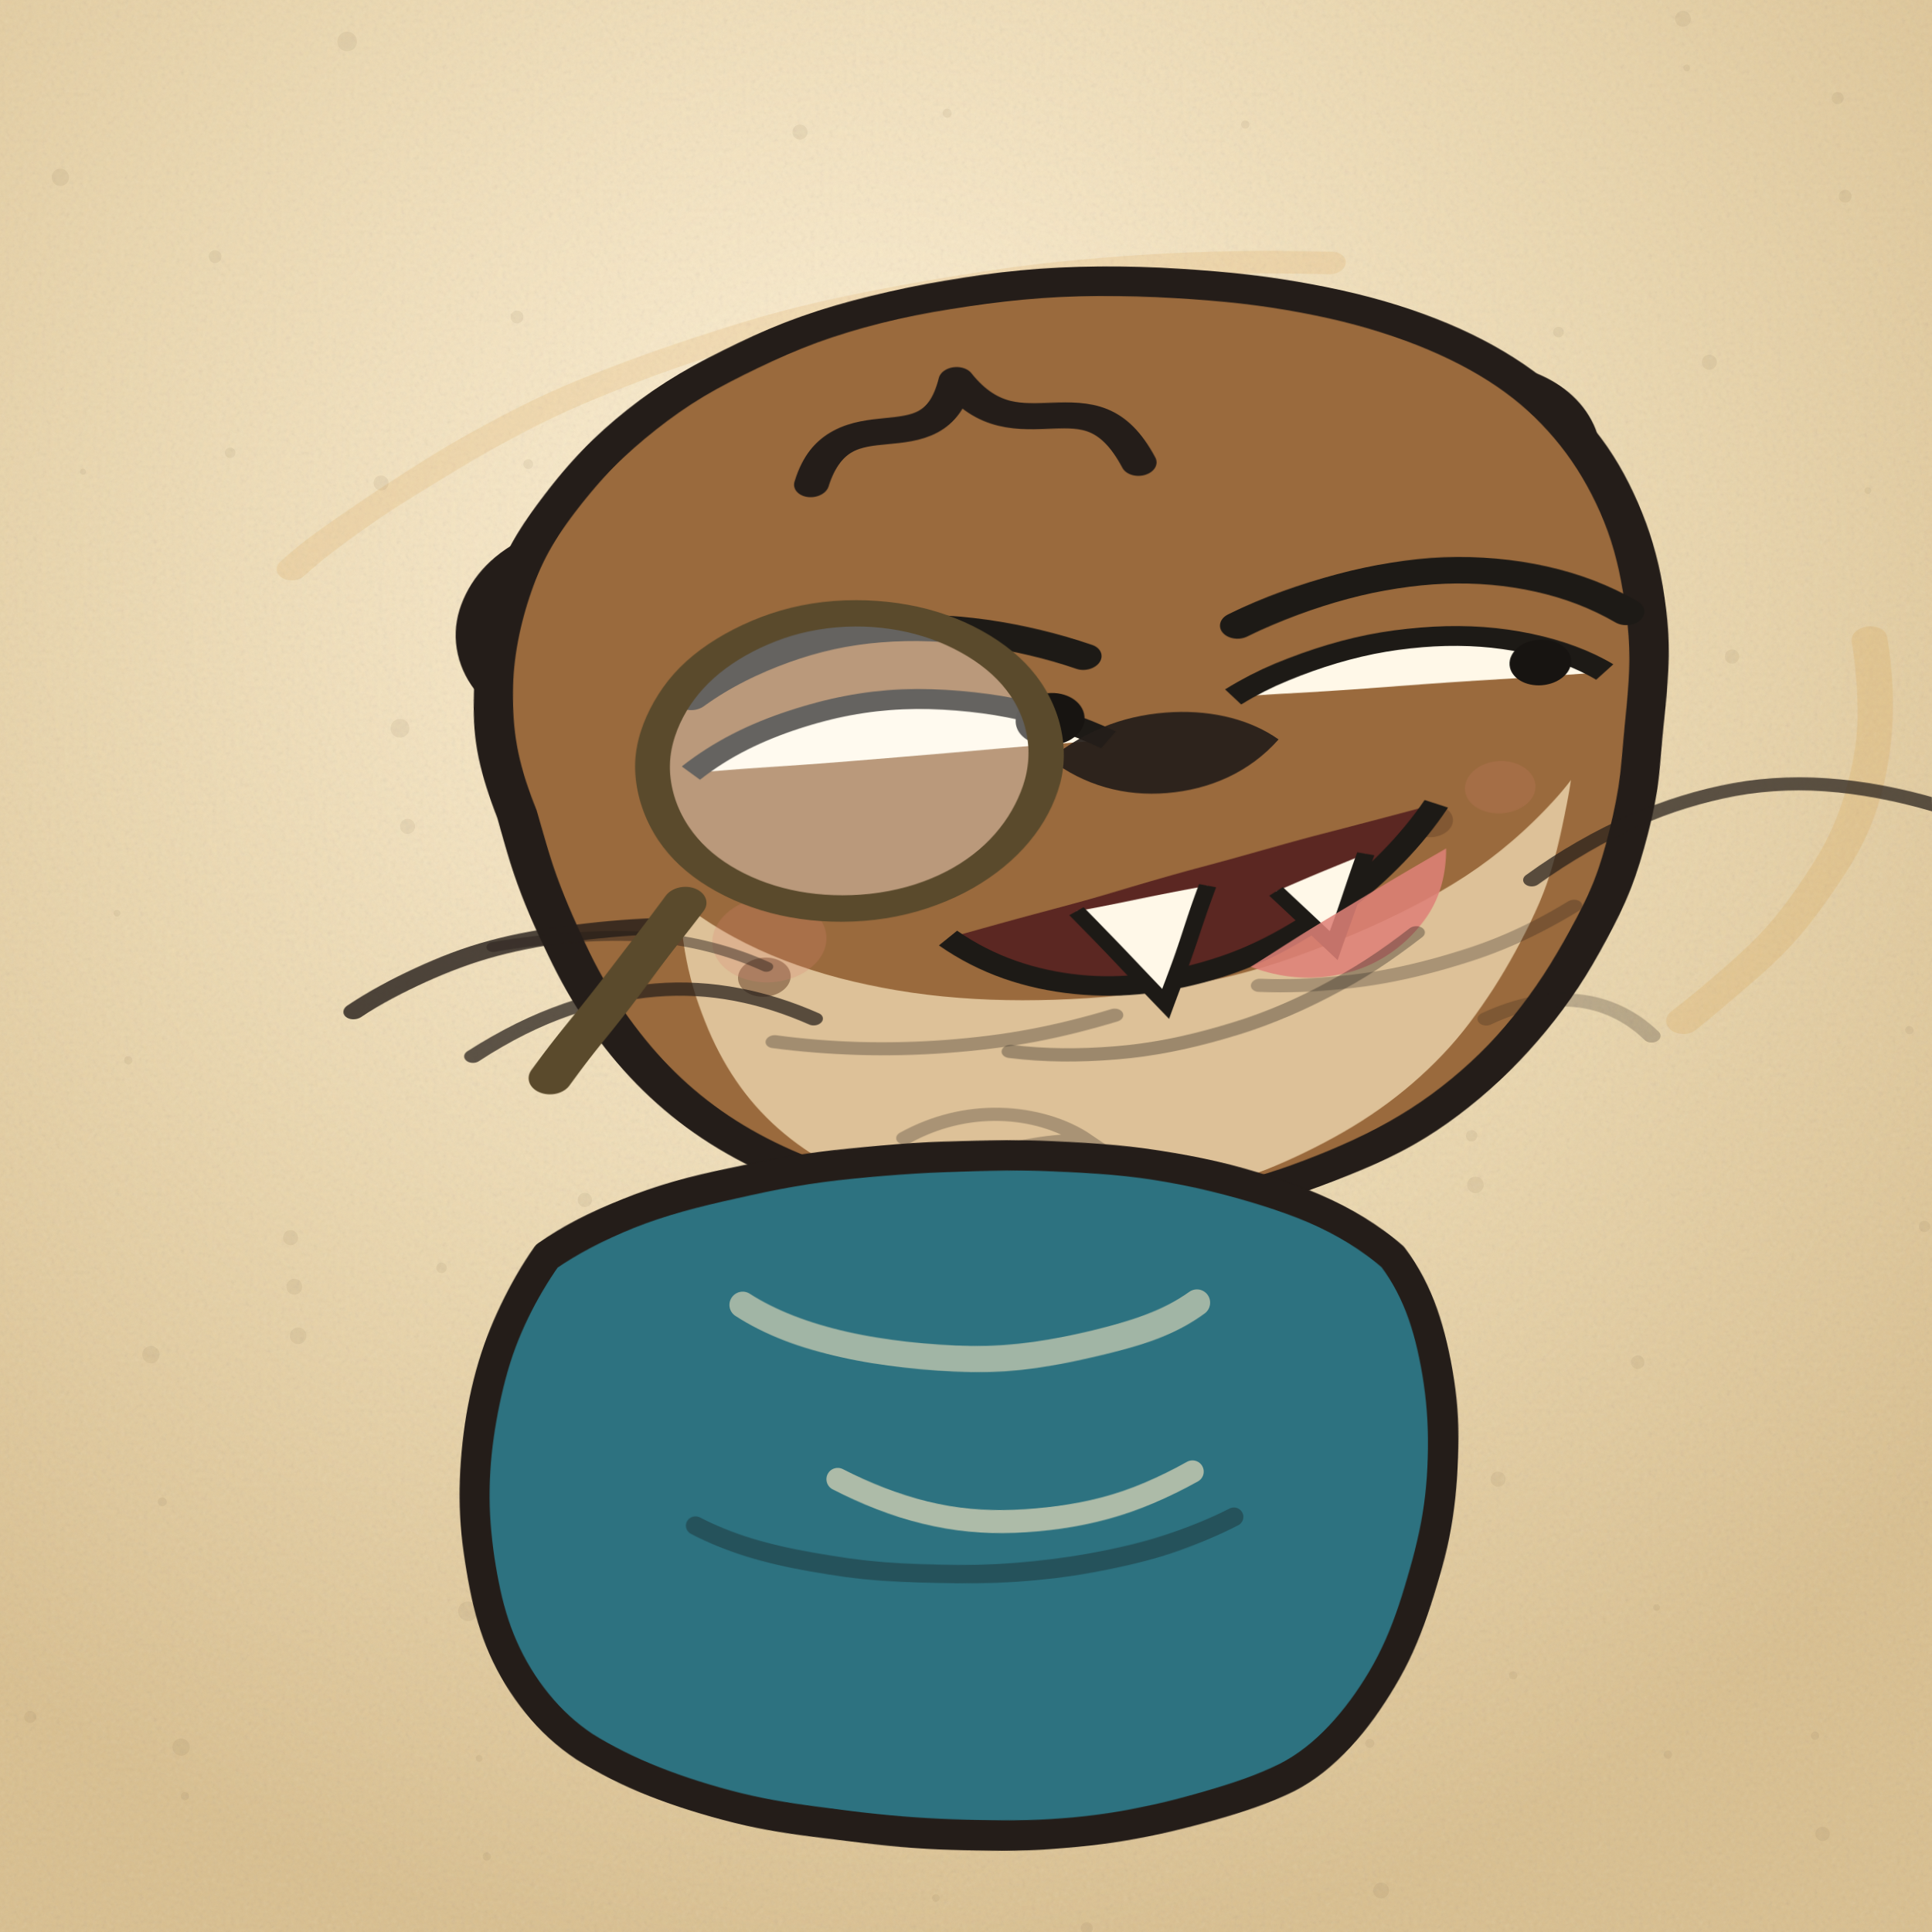
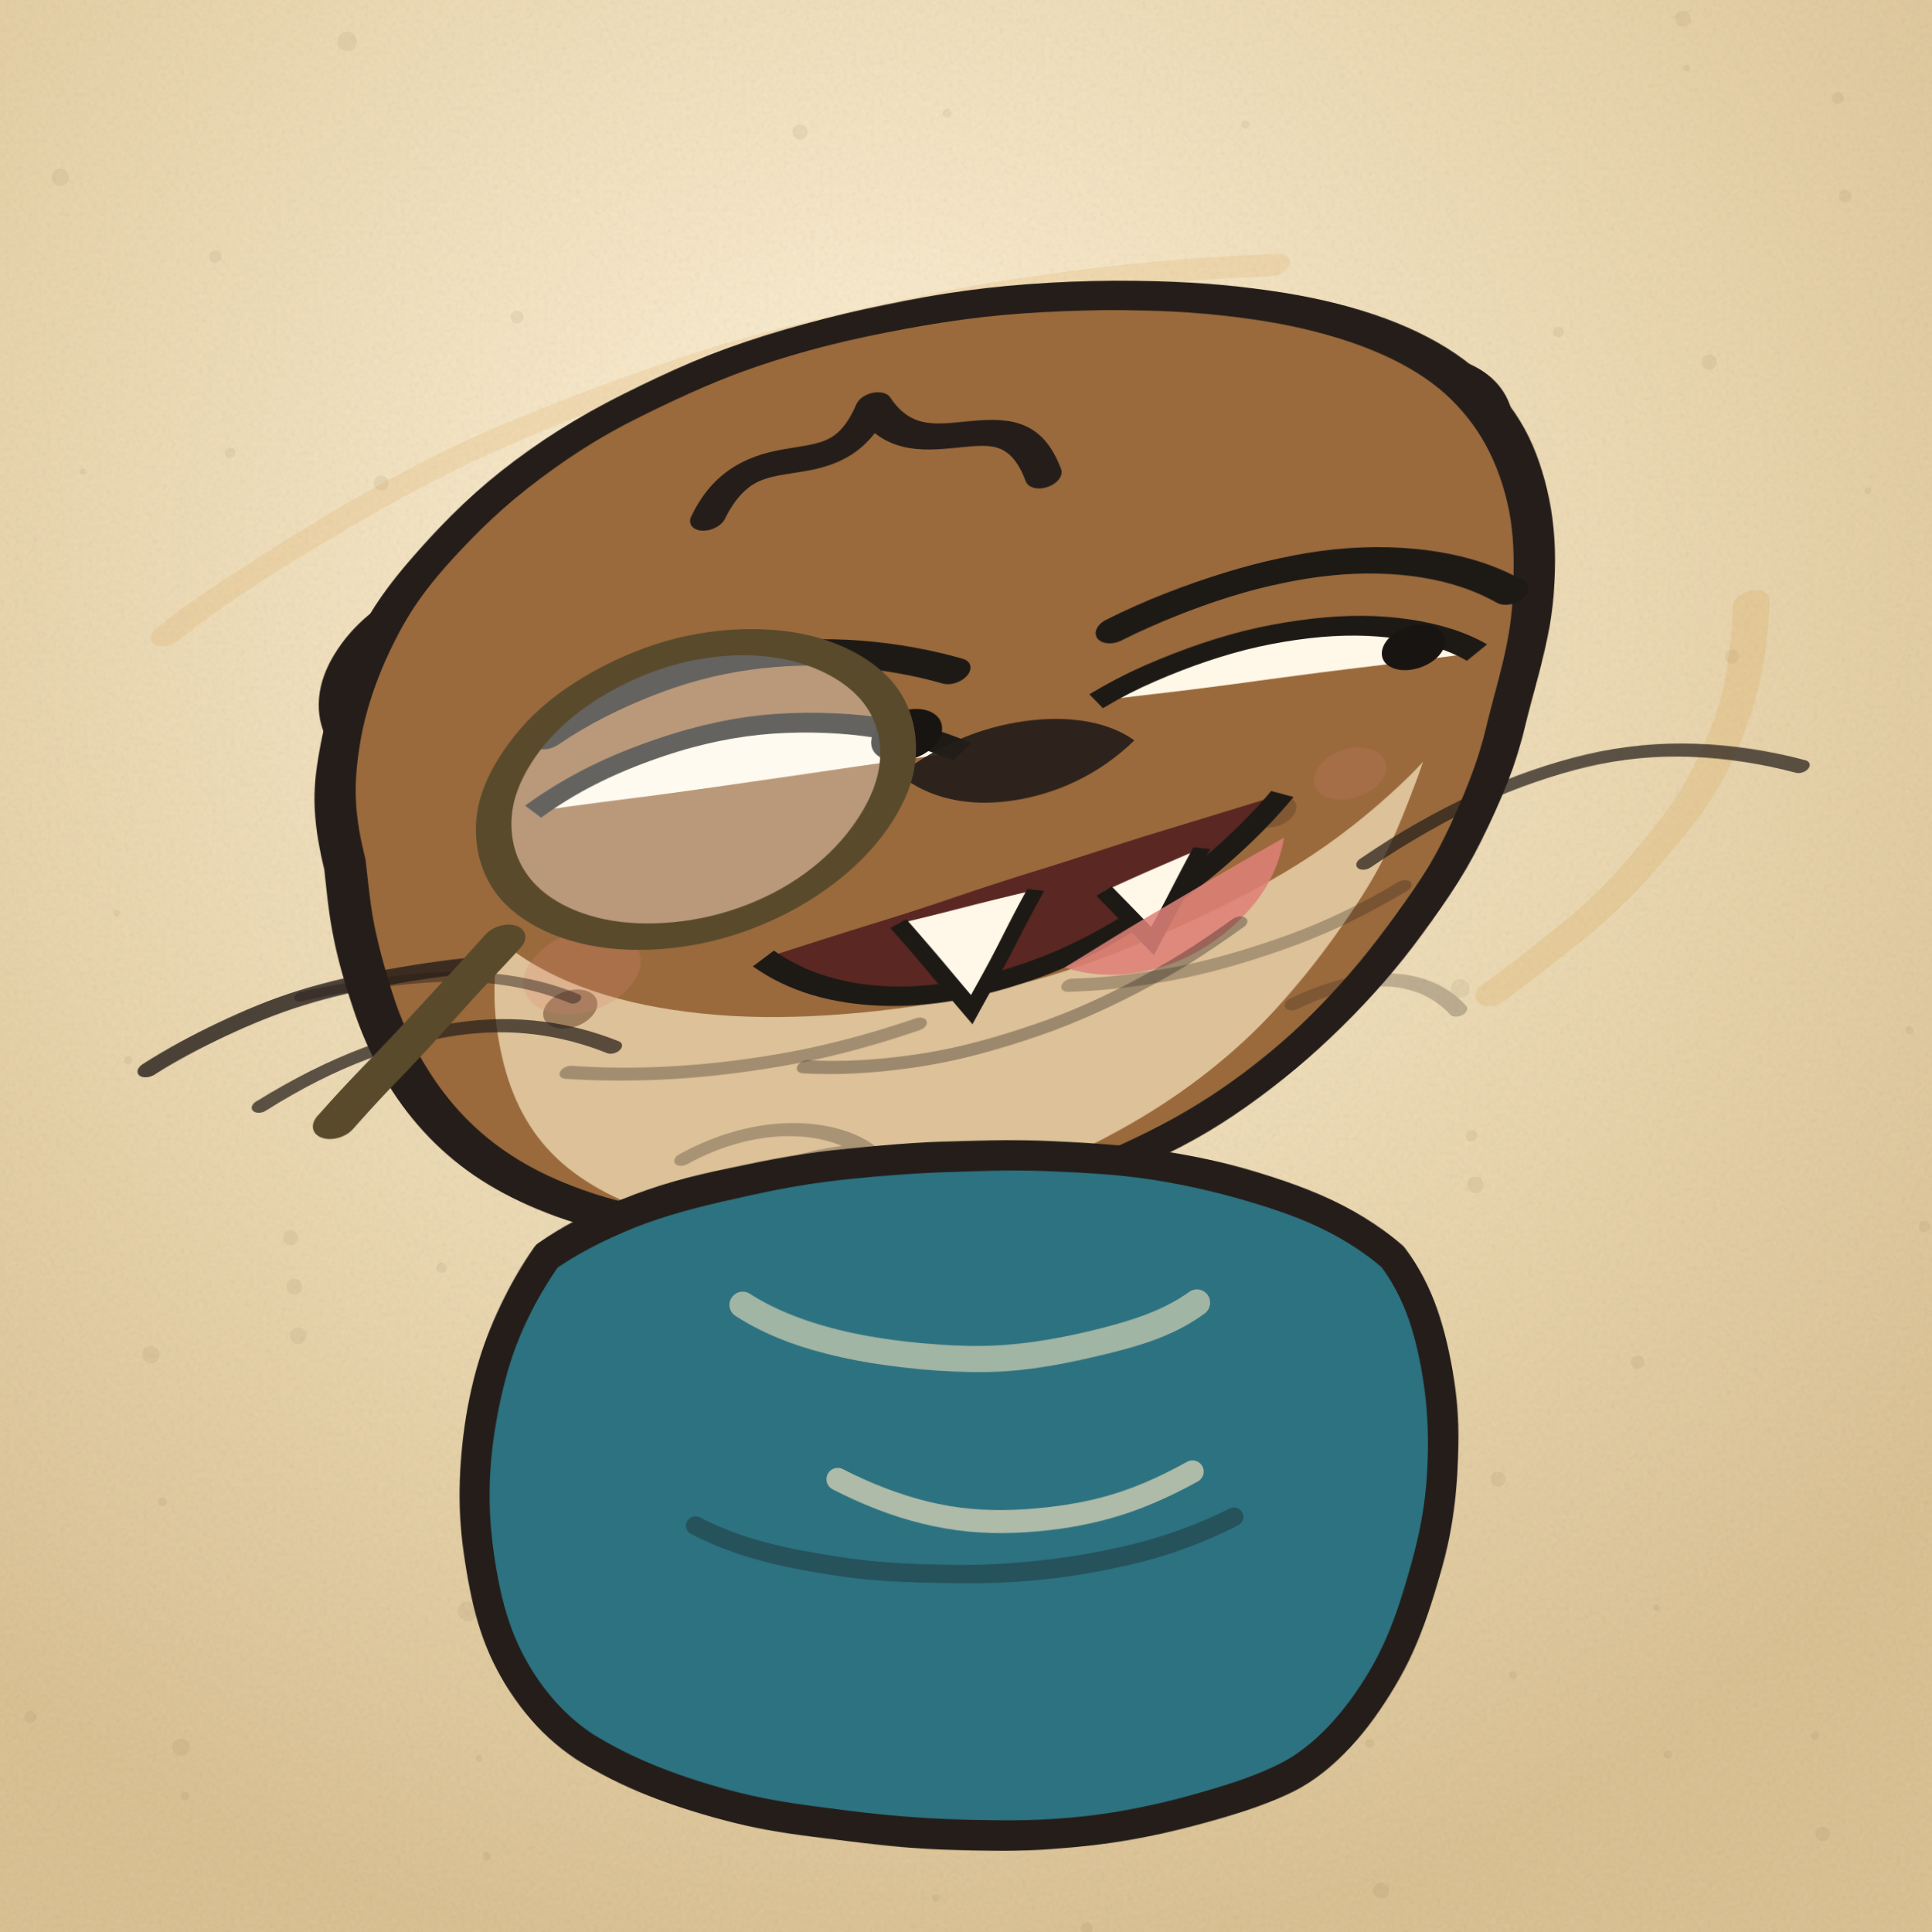
<svg xmlns="http://www.w3.org/2000/svg" width="512" height="512" viewBox="0 0 512 512">
  <defs>
    <filter id="paper" x="-20%" y="-20%" width="140%" height="140%">
      <feTurbulence type="fractalNoise" baseFrequency="0.82" numOctaves="3" seed="238" />
      <feColorMatrix type="saturate" values="0.18" />
      <feComponentTransfer>
        <feFuncA type="table" tableValues="0 0.18" />
      </feComponentTransfer>
    </filter>
    <filter id="wobble" x="-10%" y="-10%" width="120%" height="120%">
      <feTurbulence type="fractalNoise" baseFrequency="0.018" numOctaves="2" seed="248" />
      <feDisplacementMap in="SourceGraphic" scale="1.8" />
    </filter>
    <radialGradient id="wash" cx="45%" cy="30%" r="72%">
      <stop offset="0%" stop-color="#fff2d7" />
      <stop offset="58%" stop-color="#ead6ad" />
      <stop offset="100%" stop-color="#d9bf8f" />
    </radialGradient>
  </defs>
  <rect width="512" height="512" fill="url(#wash)" />
  <rect width="512" height="512" filter="url(#paper)" opacity="0.72" />
  <g>
    <circle cx="312" cy="311" r="1.6" fill="#7c6746" opacity="0.10" />
    <circle cx="129" cy="492" r="1.1" fill="#7c6746" opacity="0.10" />
    <circle cx="510" cy="325" r="1.5" fill="#7c6746" opacity="0.10" />
    <circle cx="447" cy="18" r="0.9" fill="#7c6746" opacity="0.10" />
    <circle cx="276" cy="355" r="2.0" fill="#7c6746" opacity="0.10" />
    <circle cx="397" cy="392" r="2.0" fill="#7c6746" opacity="0.10" />
    <circle cx="506" cy="273" r="1.1" fill="#7c6746" opacity="0.10" />
    <circle cx="363" cy="462" r="1.2" fill="#7c6746" opacity="0.10" />
    <circle cx="48" cy="463" r="2.3" fill="#7c6746" opacity="0.10" />
    <circle cx="217" cy="100" r="2.4" fill="#7c6746" opacity="0.10" />
    <circle cx="310" cy="285" r="1.5" fill="#7c6746" opacity="0.10" />
    <circle cx="343" cy="202" r="0.9" fill="#7c6746" opacity="0.10" />
    <circle cx="140" cy="123" r="1.3" fill="#7c6746" opacity="0.10" />
    <circle cx="101" cy="128" r="2.0" fill="#7c6746" opacity="0.10" />
    <circle cx="434" cy="361" r="1.8" fill="#7c6746" opacity="0.10" />
    <circle cx="387" cy="262" r="2.5" fill="#7c6746" opacity="0.10" />
    <circle cx="40" cy="359" r="2.3" fill="#7c6746" opacity="0.10" />
    <circle cx="49" cy="476" r="1.1" fill="#7c6746" opacity="0.10" />
    <circle cx="366" cy="501" r="2.1" fill="#7c6746" opacity="0.10" />
    <circle cx="495" cy="130" r="0.9" fill="#7c6746" opacity="0.10" />
    <circle cx="260" cy="147" r="2.6" fill="#7c6746" opacity="0.10" />
    <circle cx="61" cy="120" r="1.4" fill="#7c6746" opacity="0.10" />
    <circle cx="106" cy="193" r="2.5" fill="#7c6746" opacity="0.10" />
    <circle cx="155" cy="318" r="1.9" fill="#7c6746" opacity="0.10" />
    <circle cx="288" cy="511" r="1.6" fill="#7c6746" opacity="0.10" />
    <circle cx="137" cy="84" r="1.7" fill="#7c6746" opacity="0.10" />
    <circle cx="166" cy="461" r="2.1" fill="#7c6746" opacity="0.10" />
    <circle cx="391" cy="314" r="2.2" fill="#7c6746" opacity="0.10" />
    <circle cx="124" cy="427" r="2.6" fill="#7c6746" opacity="0.10" />
    <circle cx="277" cy="368" r="2.0" fill="#7c6746" opacity="0.10" />
    <circle cx="34" cy="281" r="1.1" fill="#7c6746" opacity="0.10" />
    <circle cx="179" cy="118" r="1.9" fill="#7c6746" opacity="0.10" />
    <circle cx="280" cy="407" r="2.3" fill="#7c6746" opacity="0.10" />
    <circle cx="481" cy="460" r="1.1" fill="#7c6746" opacity="0.10" />
    <circle cx="222" cy="165" r="1.5" fill="#7c6746" opacity="0.10" />
    <circle cx="31" cy="242" r="0.9" fill="#7c6746" opacity="0.10" />
    <circle cx="244" cy="451" r="2.6" fill="#7c6746" opacity="0.10" />
    <circle cx="237" cy="360" r="1.4" fill="#7c6746" opacity="0.10" />
    <circle cx="218" cy="113" r="2.5" fill="#7c6746" opacity="0.10" />
    <circle cx="459" cy="174" r="1.9" fill="#7c6746" opacity="0.10" />
    <circle cx="16" cy="47" r="2.3" fill="#7c6746" opacity="0.10" />
    <circle cx="57" cy="68" r="1.7" fill="#7c6746" opacity="0.10" />
    <circle cx="22" cy="125" r="0.8" fill="#7c6746" opacity="0.10" />
    <circle cx="439" cy="426" r="0.9" fill="#7c6746" opacity="0.10" />
    <circle cx="108" cy="219" r="2.0" fill="#7c6746" opacity="0.10" />
    <circle cx="453" cy="96" r="2.0" fill="#7c6746" opacity="0.10" />
    <circle cx="146" cy="201" r="1.8" fill="#7c6746" opacity="0.10" />
    <circle cx="483" cy="486" r="1.9" fill="#7c6746" opacity="0.10" />
    <circle cx="8" cy="455" r="1.6" fill="#7c6746" opacity="0.10" />
    <circle cx="401" cy="444" r="1.1" fill="#7c6746" opacity="0.10" />
    <circle cx="78" cy="341" r="2.1" fill="#7c6746" opacity="0.10" />
    <circle cx="79" cy="354" r="2.2" fill="#7c6746" opacity="0.10" />
    <circle cx="228" cy="243" r="2.0" fill="#7c6746" opacity="0.10" />
    <circle cx="413" cy="88" r="1.4" fill="#7c6746" opacity="0.10" />
    <circle cx="330" cy="33" r="1.1" fill="#7c6746" opacity="0.10" />
    <circle cx="251" cy="30" r="1.2" fill="#7c6746" opacity="0.10" />
    <circle cx="256" cy="95" r="1.0" fill="#7c6746" opacity="0.10" />
    <circle cx="489" cy="52" r="1.7" fill="#7c6746" opacity="0.10" />
    <circle cx="390" cy="301" r="1.5" fill="#7c6746" opacity="0.10" />
    <circle cx="487" cy="26" r="1.6" fill="#7c6746" opacity="0.10" />
    <circle cx="92" cy="11" r="2.6" fill="#7c6746" opacity="0.10" />
    <circle cx="117" cy="336" r="1.4" fill="#7c6746" opacity="0.10" />
    <circle cx="258" cy="121" r="1.8" fill="#7c6746" opacity="0.10" />
    <circle cx="275" cy="342" r="2.5" fill="#7c6746" opacity="0.10" />
    <circle cx="248" cy="503" r="1.0" fill="#7c6746" opacity="0.10" />
    <circle cx="321" cy="428" r="1.1" fill="#7c6746" opacity="0.10" />
    <circle cx="446" cy="5" r="2.1" fill="#7c6746" opacity="0.10" />
    <circle cx="127" cy="466" r="0.9" fill="#7c6746" opacity="0.10" />
    <circle cx="212" cy="35" r="2.0" fill="#7c6746" opacity="0.10" />
    <circle cx="77" cy="328" r="2.0" fill="#7c6746" opacity="0.10" />
    <circle cx="442" cy="465" r="1.1" fill="#7c6746" opacity="0.10" />
    <circle cx="43" cy="398" r="1.2" fill="#7c6746" opacity="0.10" />
  </g>
-   <g filter="url(#wobble)" transform="rotate(-9 256 246) translate(-18 19) skewX(4) scale(1.16 .87)">
+   <g filter="url(#wobble)" transform="rotate(-12 256 246) translate(-30 27) skewX(-9) scale(1.22 .82)">
    <path d="M91 121 C137 83 224 50 338 78" fill="none" stroke="#d1953a" stroke-width="7" stroke-linecap="round" opacity="0.16" />
    <path d="M378 323 C417 298 438 263 439 217" fill="none" stroke="#d1953a" stroke-width="8" stroke-linecap="round" opacity="0.18" />
    <circle cx="157" cy="154" r="30" fill="#9a6a3d" stroke="#241d19" stroke-width="8" />
    <circle cx="359" cy="144" r="26" fill="#9a6a3d" stroke="#241d19" stroke-width="8" />
    <circle cx="158" cy="156" r="16" fill="#e4a58c" opacity="0.62" />
    <circle cx="359" cy="145" r="14" fill="#e4a58c" opacity="0.55" />
-     <path d="M128 205 C118 105 209 48 303 77 C386 102 405 158 382 242 C356 337 286 374 209 346 C154 326 130 282 128 205 Z" fill="#9a6a3d" stroke="#241d19" stroke-width="9" stroke-linecap="round" stroke-linejoin="round" />
+     <path d="M127 205 C115 101 208 46 306 78 C391 106 404 161 383 243 C356 338 285 377 207 347 C154 327 129 282 127 205 Z" fill="#9a6a3d" stroke="#241d19" stroke-width="9" stroke-linecap="round" stroke-linejoin="round" />
    <path d="M160 239 C198 301 313 307 365 245 C343 320 296 358 232 351 C183 346 151 306 160 239 Z" fill="#ead1a8" opacity="0.84" />
    <circle cx="175" cy="266" r="6" fill="#6a4529" opacity="0.55" />
    <circle cx="332" cy="251" r="5" fill="#6a4529" opacity="0.5" />
    <path d="M156 246 C127 240 103 244 82 257" fill="none" stroke="#241d19" stroke-width="5" stroke-linecap="round" opacity="0.8" />
    <path d="M211 120 C222 93 239 122 249 96 C259 123 279 98 285 129" fill="none" stroke="#241d19" stroke-width="8" stroke-linecap="round" stroke-linejoin="round" />
    <path d="M174 286 C198 296 226 299 251 294" fill="none" stroke="#241d19" stroke-width="4" stroke-linecap="round" opacity="0.32" />
    <path d="M285 292 C310 299 336 296 359 283" fill="none" stroke="#241d19" stroke-width="4" stroke-linecap="round" opacity="0.28" />
    <path d="M169 201 C202 178 240 188 264 211" fill="#fff8e8" stroke="#1d1a16" stroke-width="6" />
    <path d="M294 204 C326 187 361 194 378 214" fill="#fff8e8" stroke="#1d1a16" stroke-width="6" />
    <circle cx="252" cy="202" r="8" fill="#171411" />
    <circle cx="364" cy="208" r="7" fill="#171411" />
    <path d="M173 178 C202 159 236 165 263 185" fill="none" stroke="#1d1a16" stroke-width="8" stroke-linecap="round" />
    <path d="M299 183 C333 169 366 174 386 197" fill="none" stroke="#1d1a16" stroke-width="8" stroke-linecap="round" />
    <path d="M250 214 C270 199 292 205 302 219 C286 236 262 233 250 214 Z" fill="#241d19" opacity="0.92" />
    <path d="M218 263 C247 303 305 287 334 246" fill="#5b2722" stroke="#1d1a16" stroke-width="6" stroke-linejoin="round" />
    <path d="M248 261 L263 293 L279 260" fill="#fff8e8" stroke="#1d1a16" stroke-width="4" />
    <path d="M294 265 L304 284 L316 258" fill="#fff8e8" stroke="#1d1a16" stroke-width="4" />
    <path d="M284 286 C304 302 329 289 334 260" fill="#df8177" opacity="0.86" />
    <path d="M226 300 C255 311 293 306 323 284" fill="none" stroke="#1d1a16" stroke-width="4" stroke-linecap="round" opacity="0.34" />
    <circle cx="178" cy="255" r="13" fill="#d98270" opacity="0.24" />
    <circle cx="349" cy="244" r="8" fill="#d98270" opacity="0.18" />
    <path d="M106 276 C139 257 164 263 184 281" fill="none" stroke="#241d19" stroke-width="4" stroke-linecap="round" opacity="0.72" />
    <path d="M351 273 C386 250 418 251 448 272" fill="none" stroke="#241d19" stroke-width="4" stroke-linecap="round" opacity="0.72" />
    <path d="M116 244 C143 243 162 250 176 263" fill="none" stroke="#241d19" stroke-width="3" stroke-linecap="round" opacity="0.46" />
    <path d="M198 321 C213 314 229 318 238 330 C222 327 211 331 202 341" fill="none" stroke="#241d19" stroke-width="4" stroke-linecap="round" opacity="0.28" />
    <path d="M334 313 C350 307 363 312 370 326" fill="none" stroke="#241d19" stroke-width="4" stroke-linecap="round" opacity="0.24" />
    <circle cx="205" cy="205" r="45" fill="rgba(255,255,255,0.32)" stroke="#5a4a2c" stroke-width="8" />
    <path d="M161 240 L122 286" stroke="#5a4a2c" stroke-width="10" stroke-linecap="round" />
  </g>
  <g filter="url(#wobble)">
    <path d="M145 333 C194 300 324 294 369 333 C395 368 382 449 341 471 C293 496 197 489 155 463 C117 438 119 368 145 333 Z" fill="#2d7280" stroke="#241d19" stroke-width="8" stroke-linejoin="round" />
    <path d="M197 346 C226 365 289 365 317 345" fill="none" stroke="#f5e5bf" stroke-width="7" stroke-linecap="round" opacity="0.58" />
    <path d="M184 404 C217 421 289 422 327 402" fill="none" stroke="#151515" stroke-width="5" stroke-linecap="round" opacity="0.34" />
    <path d="M222 392 C251 407 286 407 316 390" fill="none" stroke="#f5e5bf" stroke-width="6" stroke-linecap="round" opacity="0.64" />
  </g>
</svg>
